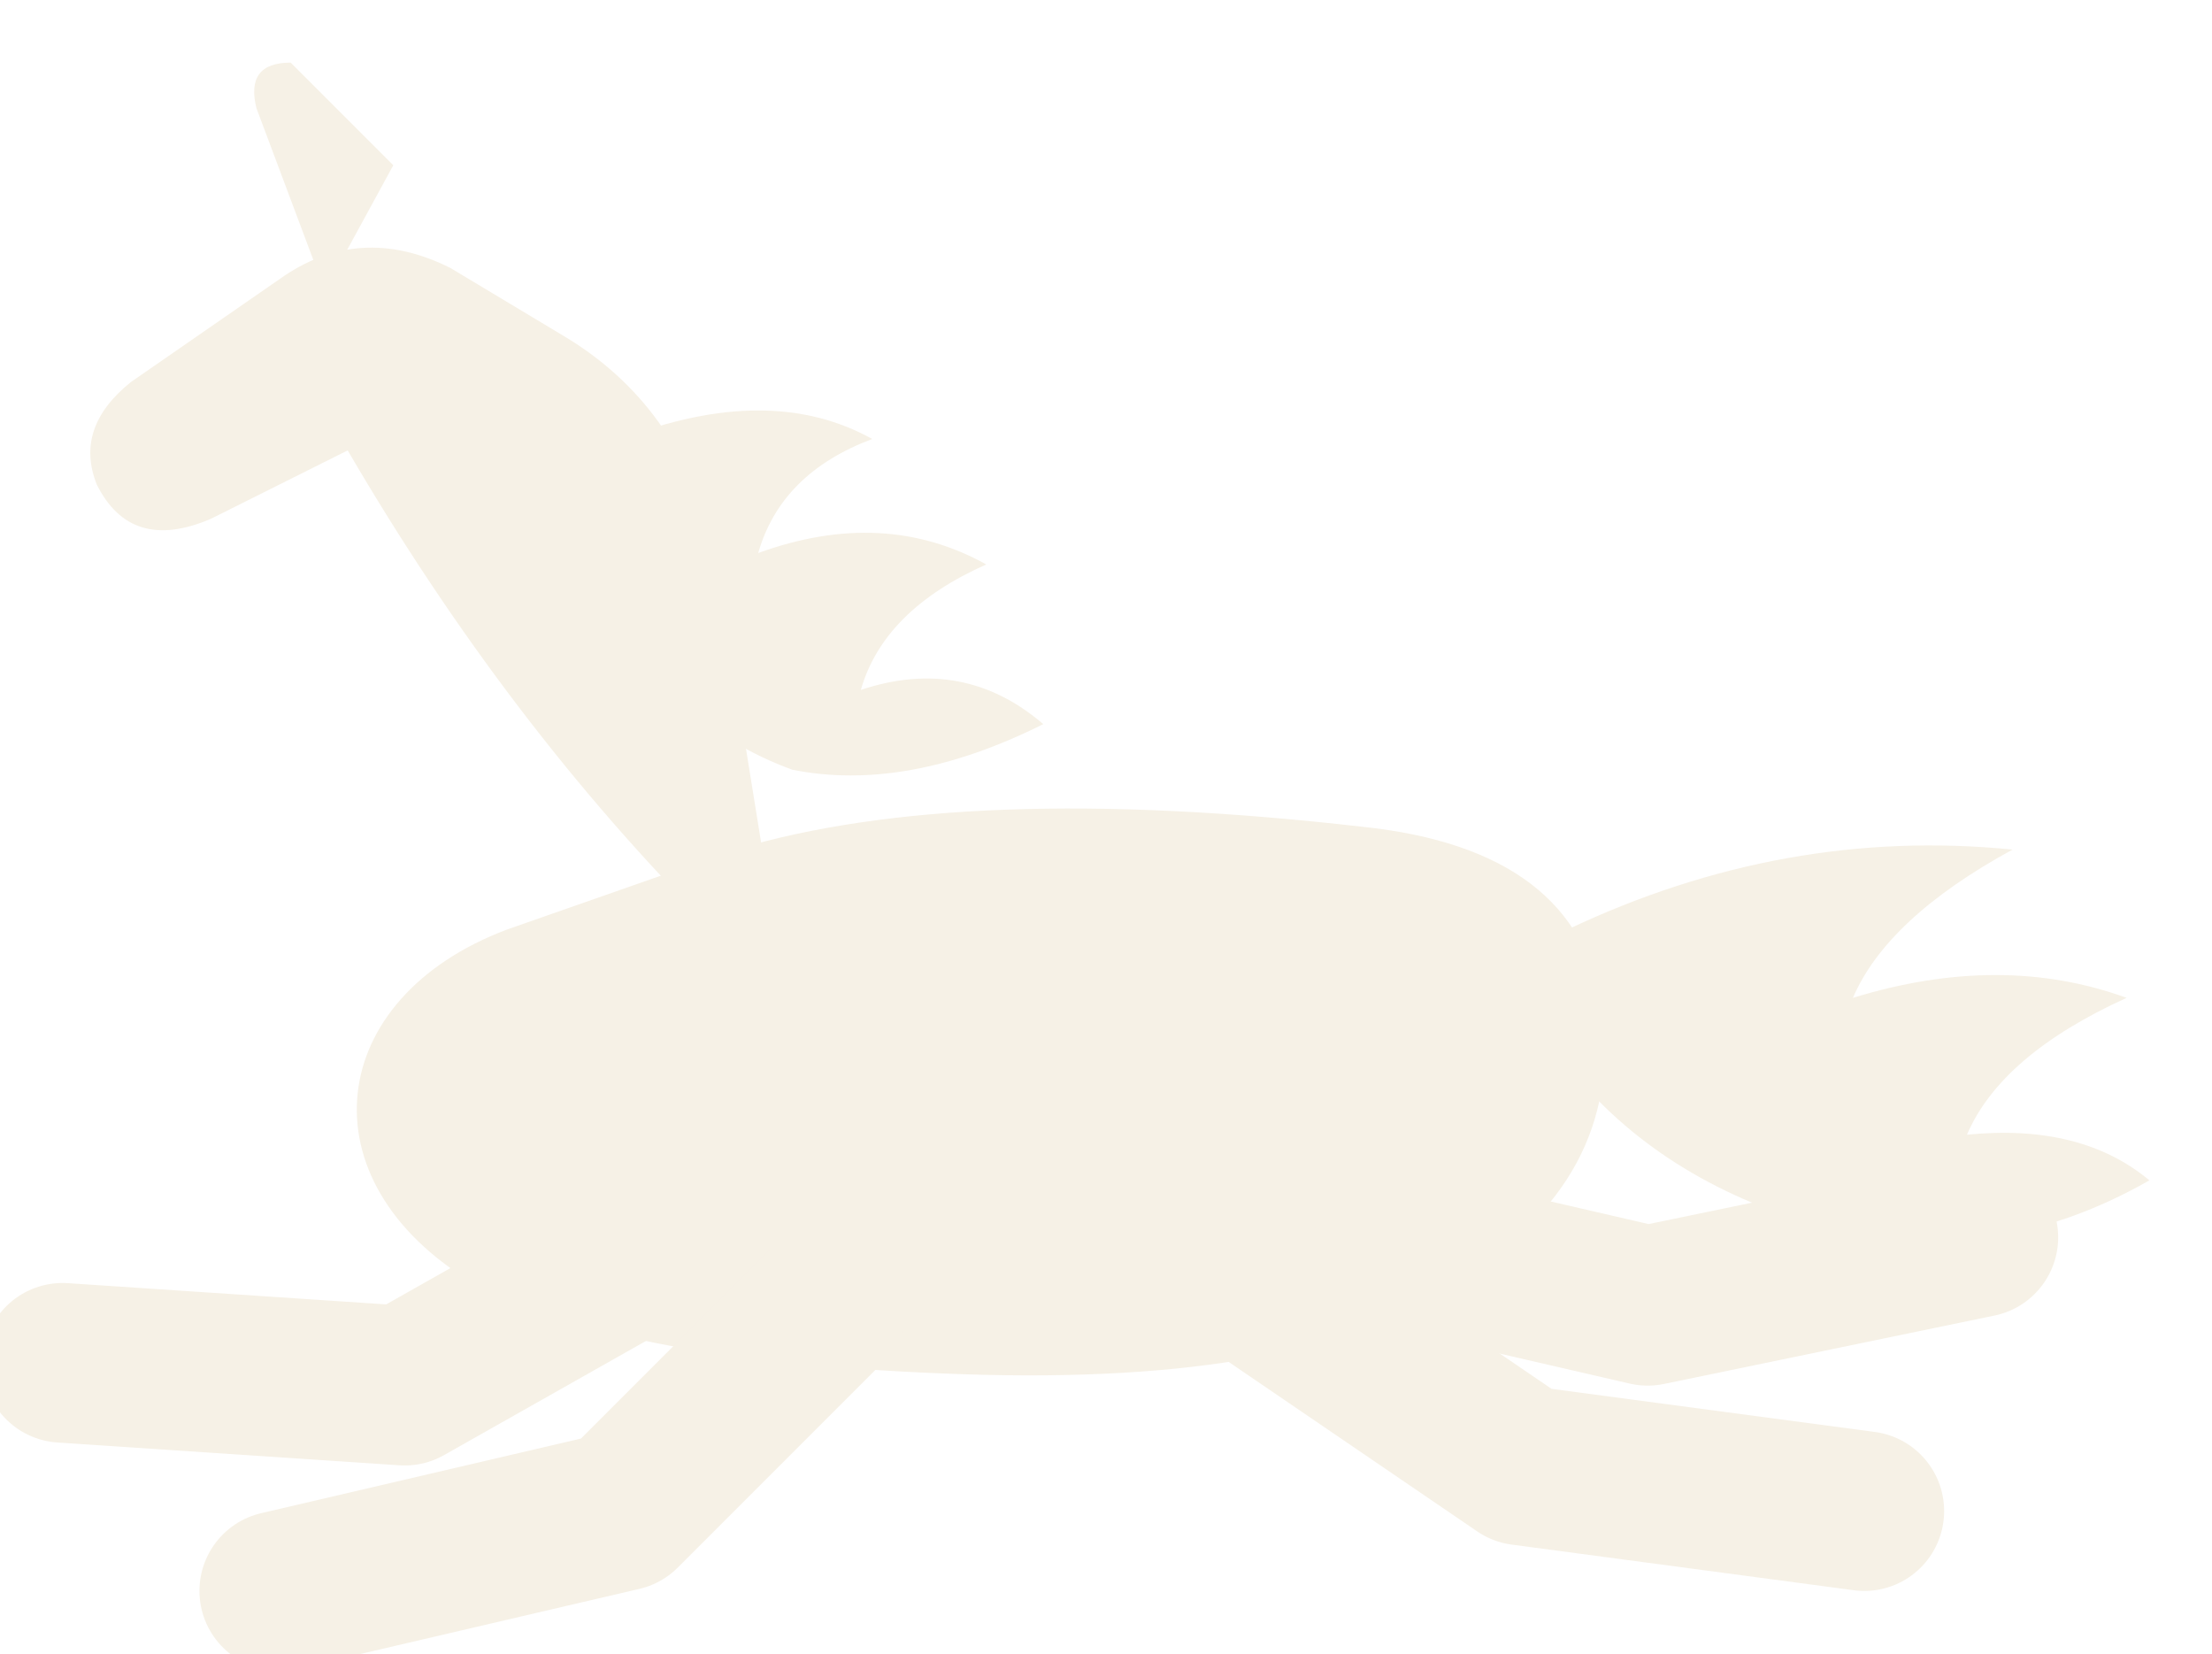
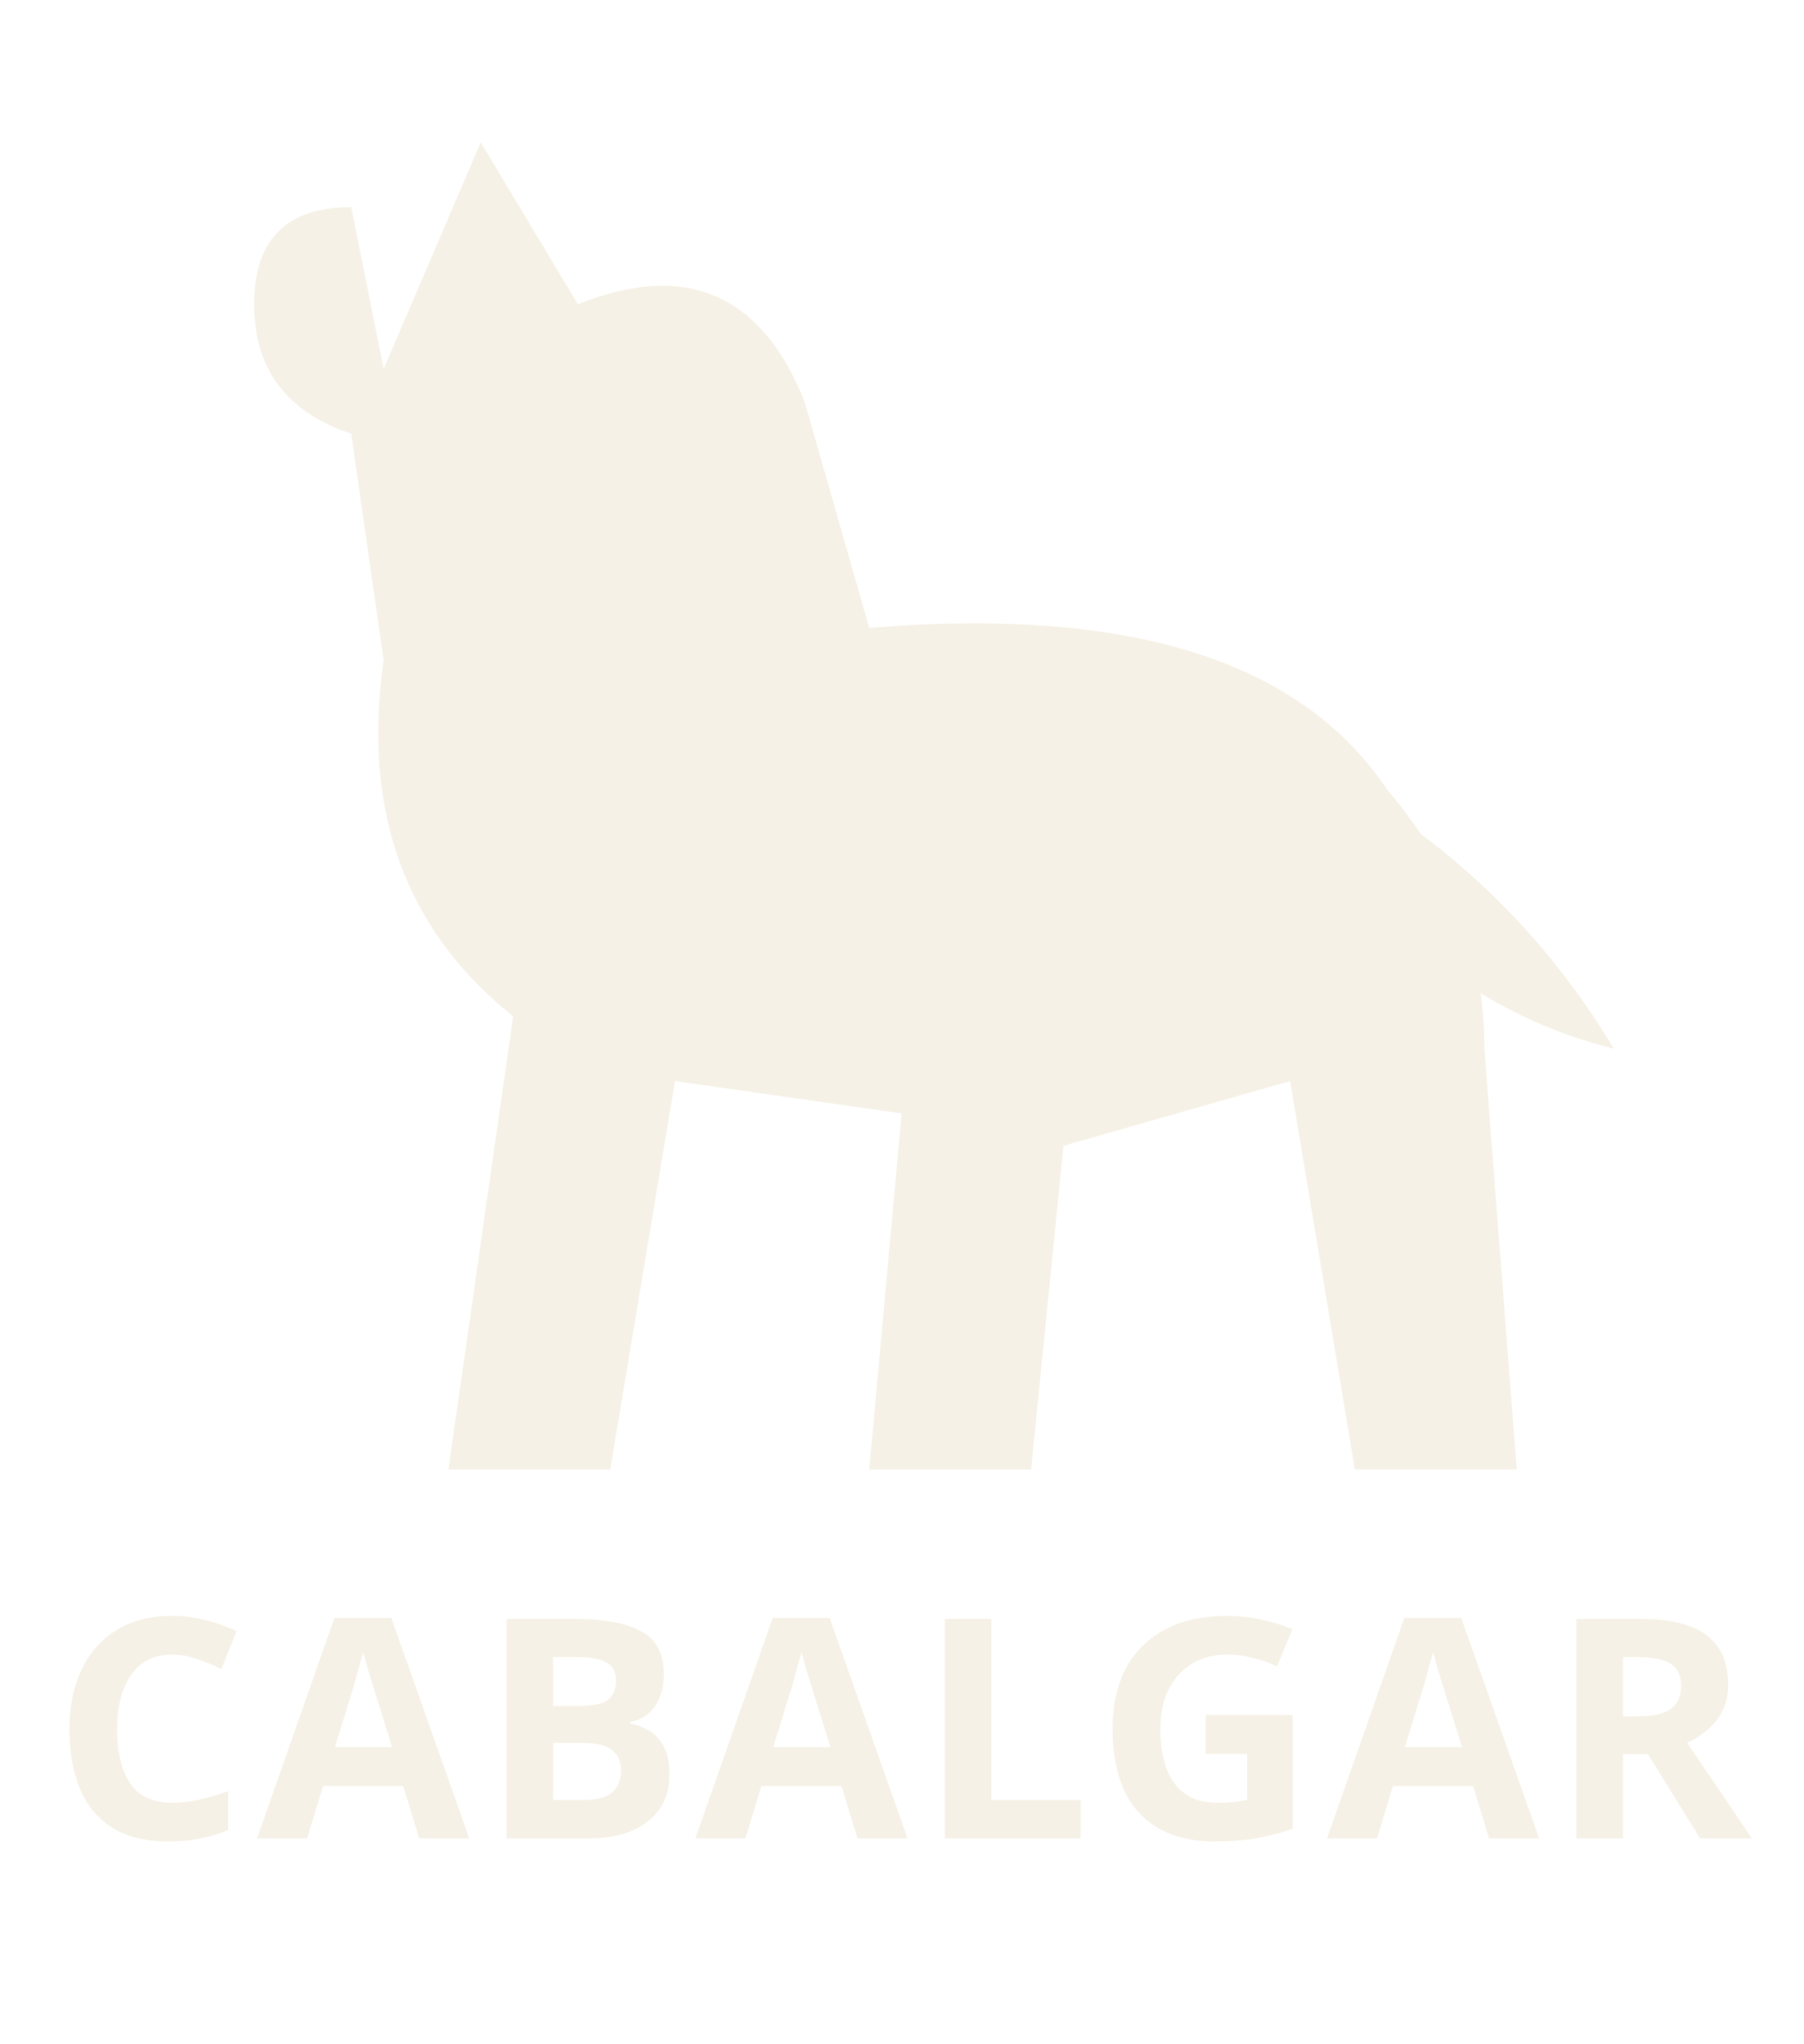
- <svg xmlns="http://www.w3.org/2000/svg" viewBox="61.02 33.02 387.96 289.96">
-   <g fill="#F6F1E6">
-     <path d="M150 196 C118 208 114 240 144 258 Q170 272 230 274 Q290 276 316 258 Q346 240 342 210 Q338 182 300 178 Q230 170 190 182 Z" />
-     <path d="M186 196       Q150 160 122 112       L98 124 Q84 130 78 118 Q74 108 84 100 L110 82       Q124 72 140 80 L160 92 Q180 104 186 128 L196 190 Z" />
-     <path d="M118 84 L106 52 Q104 44 112 44 L130 62 Z" />
-     <path d="M170 110 Q196 100 214 110 Q198 116 194 130 Q216 122 234 132 Q216 140 212 154 Q230 148 244 160 Q220 172 200 168 Q178 160 168 138 Z" />
-     <path d="M336 196 Q374 178 414 182 Q392 194 386 208 Q412 200 434 208 Q412 218 406 232 Q426 230 438 240 Q410 256 380 248 Q352 240 336 220 Z" />
-   </g>
-   <g fill="none" stroke="#F6F1E6" stroke-width="28" stroke-linecap="round" stroke-linejoin="round">
-     <path d="M178 250 L132 276 L72 272" />
-     <path d="M206 262 L170 298 L110 312" />
-     <path d="M298 250 L350 262 L408 250" />
-     <path d="M284 260 L328 290 L388 298" />
-   </g>
+ <svg xmlns="http://www.w3.org/2000/svg" viewBox="-5.7 3.2 111.4 126.3">
+   <path fill="#F6F1E6" d="M18 26 l6 -14 6 10 q10 -4 14 6 l4 14 q24 -2 32 10 q6 7 6 16 l2 26 h-10 l-4 -24 -14 4 -2 20 h-10 l2 -22 -14 -2 -4 24 h-10 l4 -28 q-10 -8 -8 -22 l-2 -14 q-6 -2 -6 -8 q0 -6 6 -6 Z" />
+   <path fill="#F6F1E6" d="M78 52 q10 6 16 16 q-8 -2 -14 -8 Z" />
+   <text x="50" y="116.8" text-anchor="middle" fill="#F6F1E6" font-family="Barlow Condensed, Arial Narrow, sans-serif" font-weight="700" font-size="19" letter-spacing="0.6">CABALGAR</text>
</svg>
